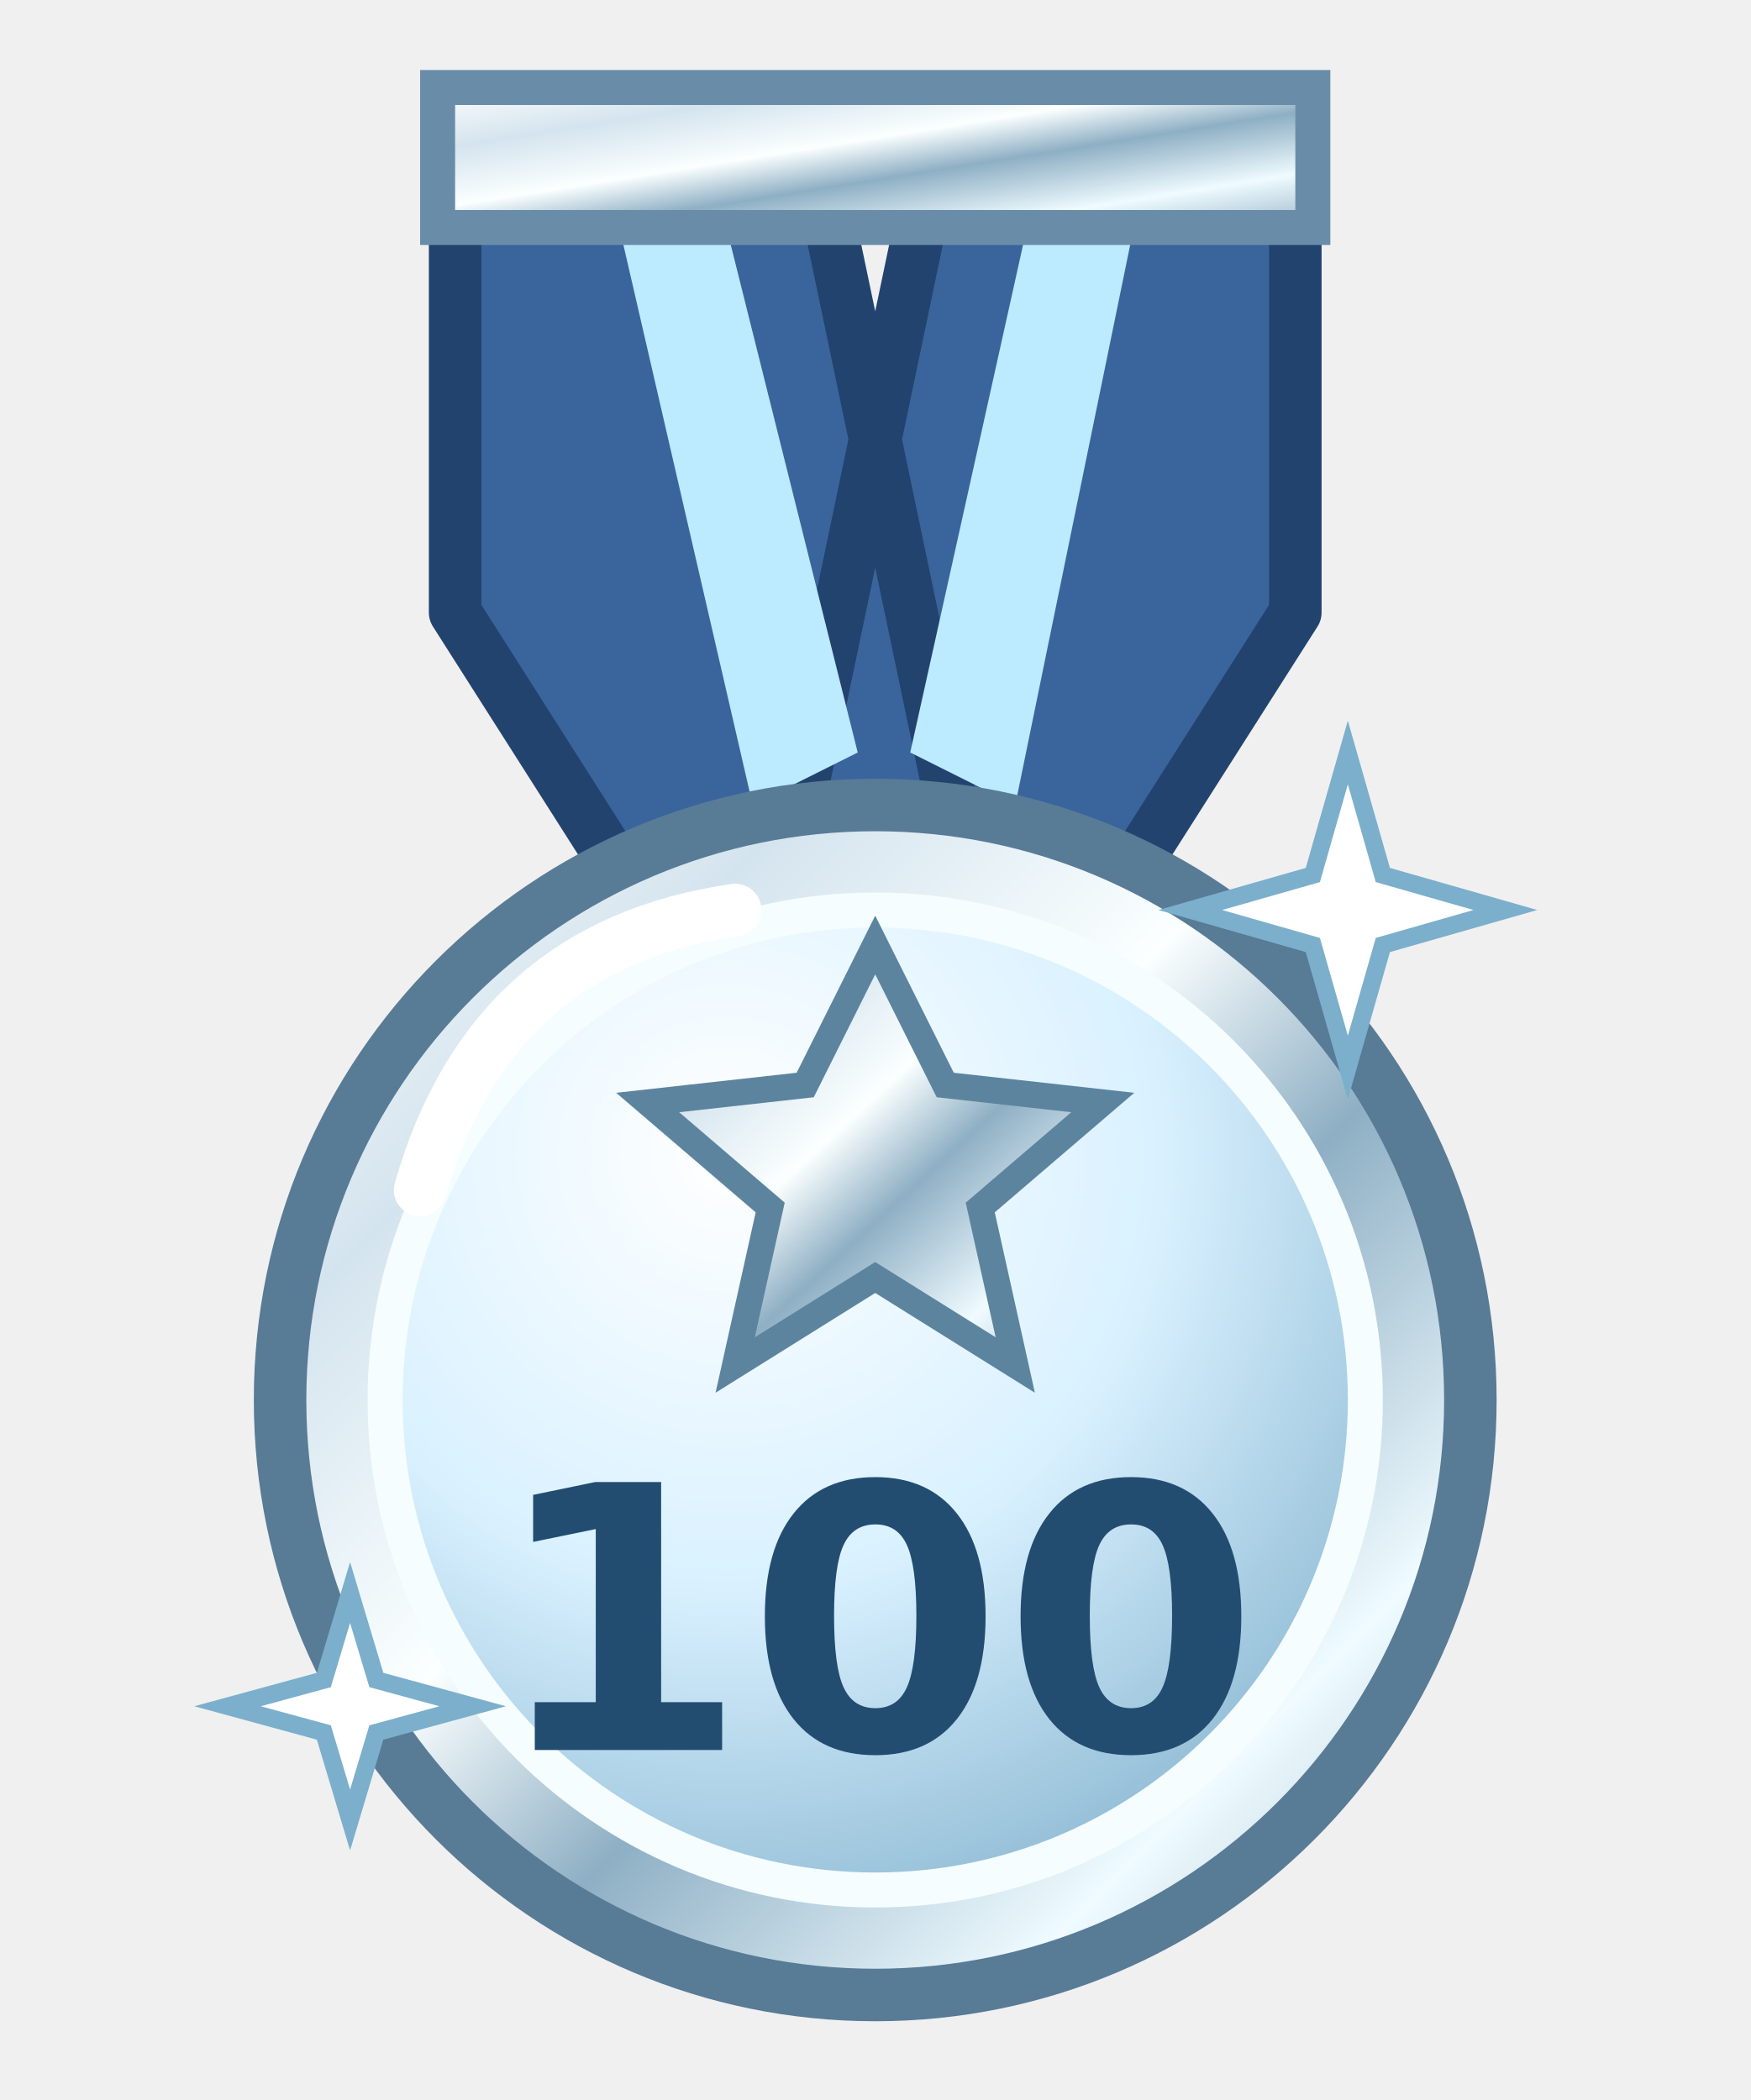
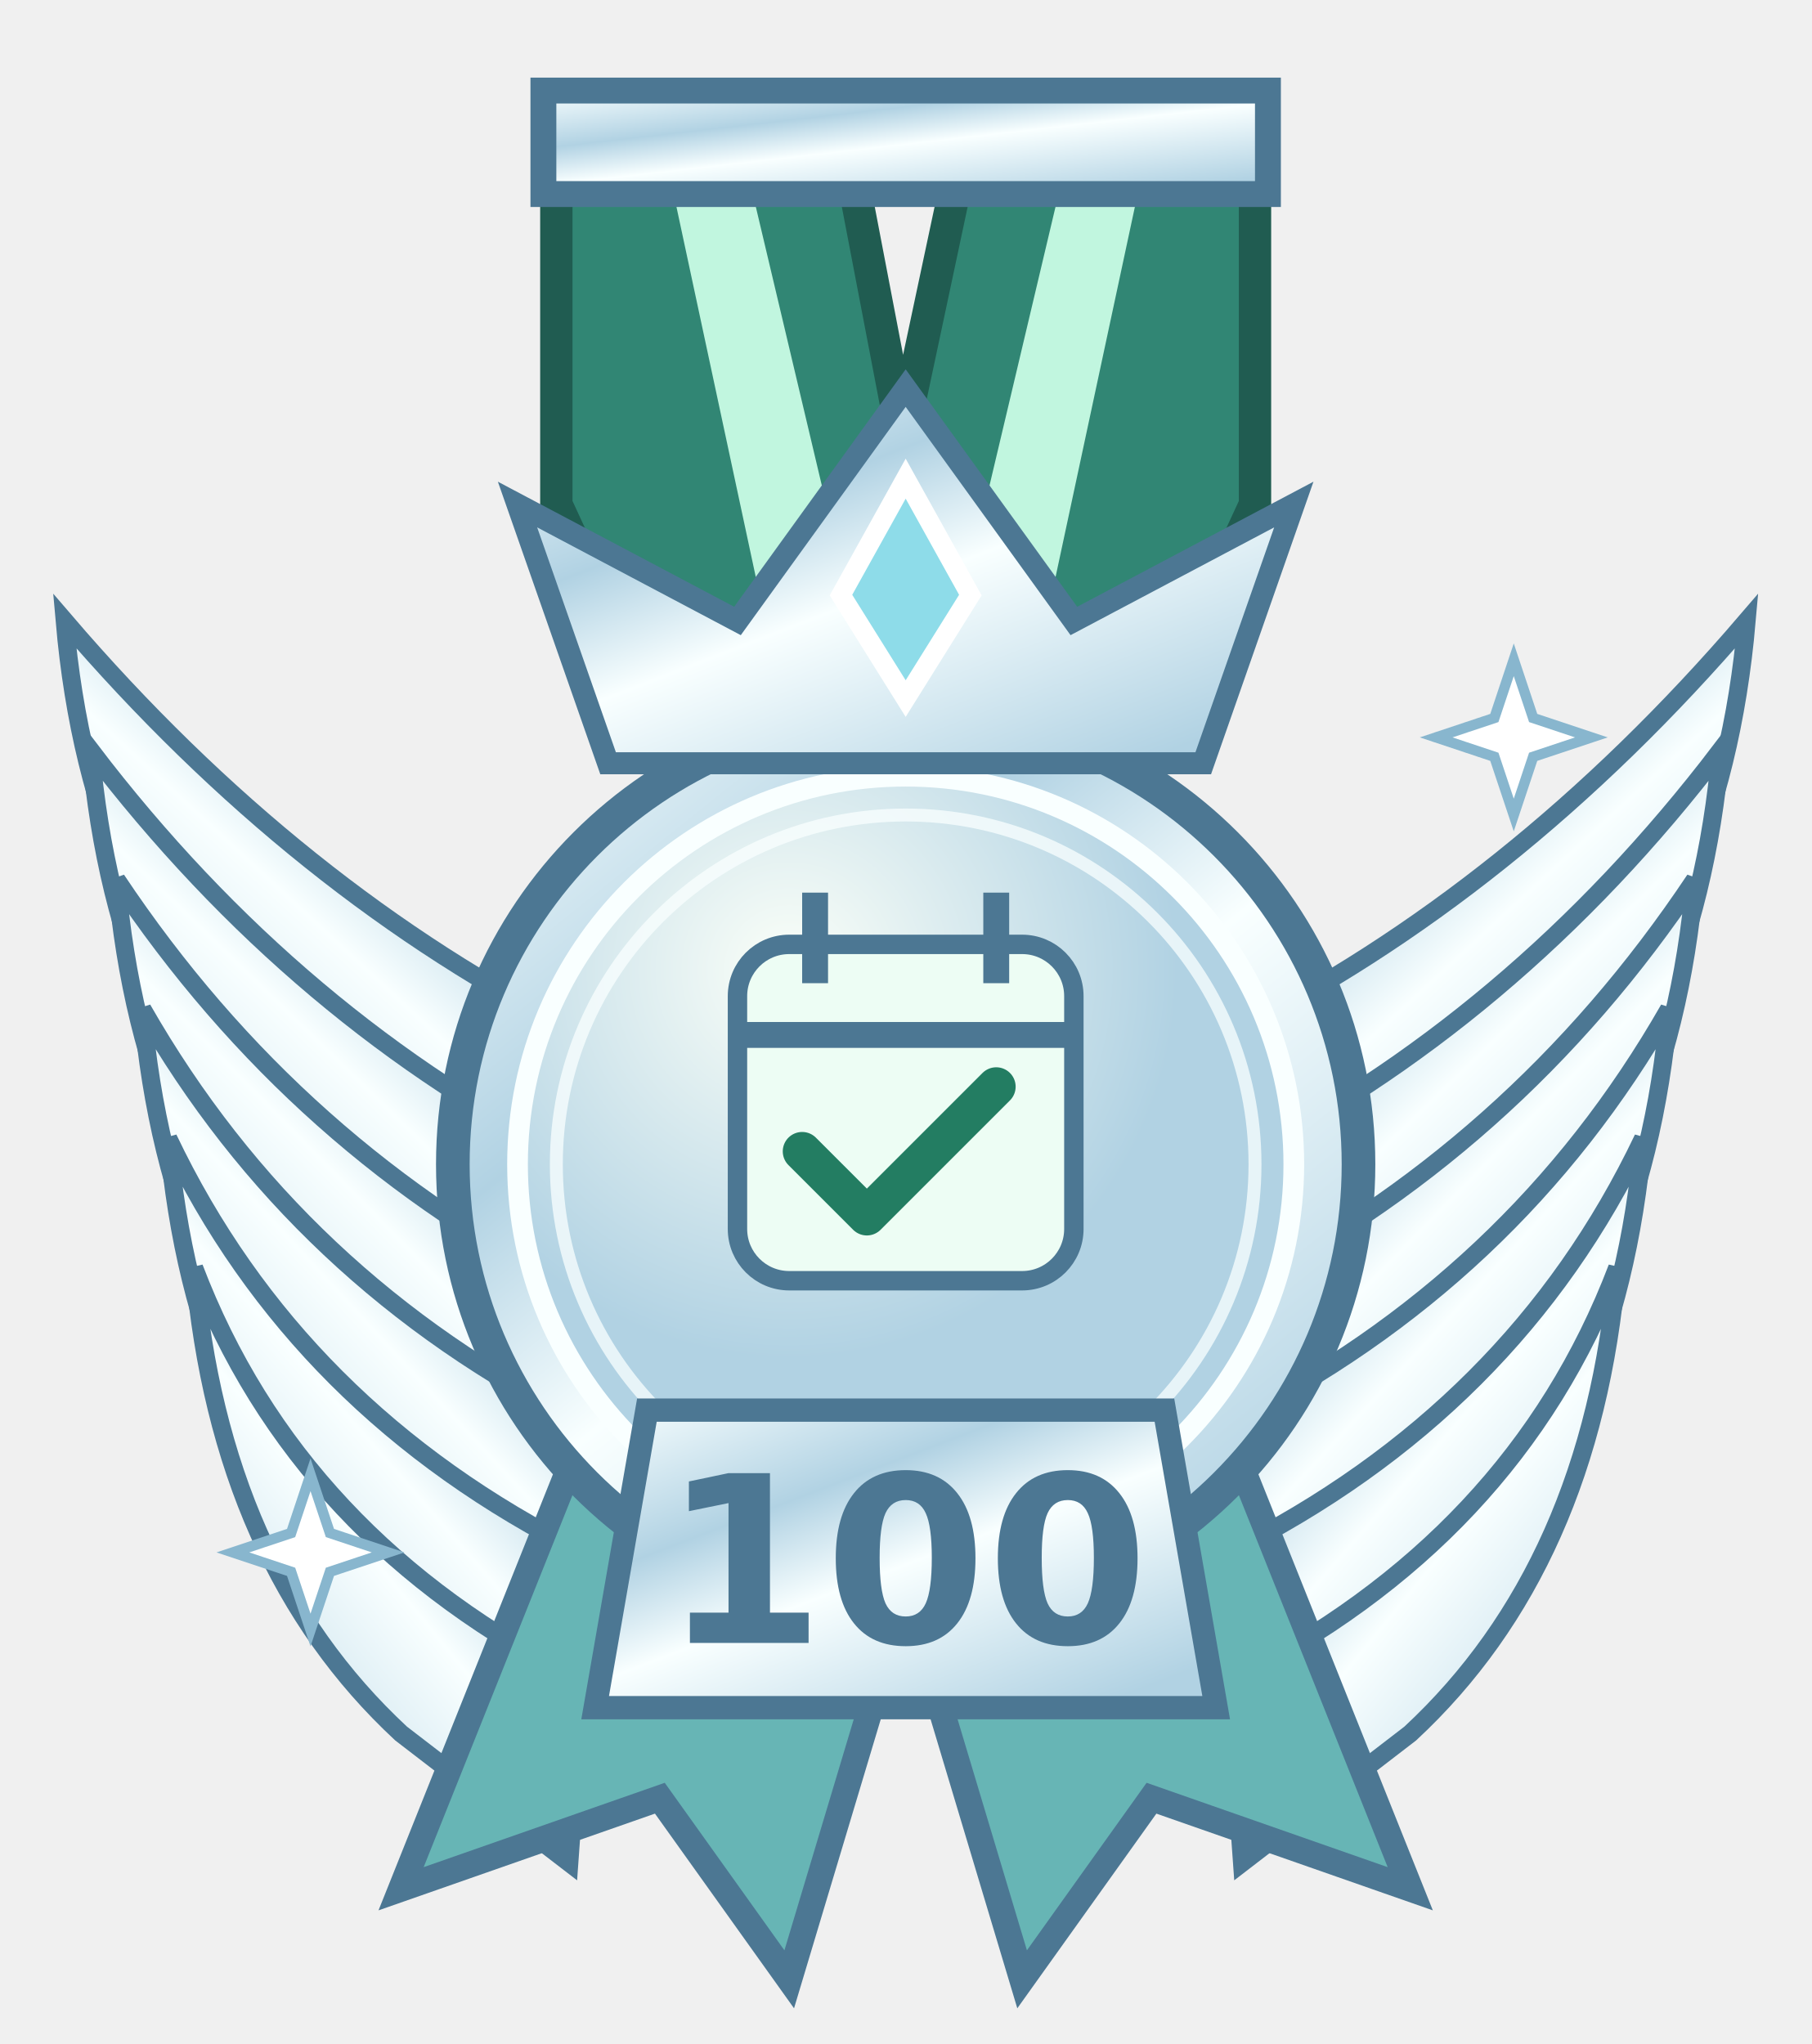
- <svg xmlns="http://www.w3.org/2000/svg" viewBox="0 0 100 120">
+ <svg xmlns="http://www.w3.org/2000/svg" viewBox="0 0 140 158">
  <defs>
-     <linearGradient id="platinum" x1="0" y1="0" x2="1" y2="1">
-       <stop stop-color="#ffffff" />
-       <stop offset=".22" stop-color="#d4e4ee" />
-       <stop offset=".43" stop-color="#fbffff" />
-       <stop offset=".58" stop-color="#8eafc4" />
-       <stop offset=".8" stop-color="#effbff" />
-       <stop offset="1" stop-color="#9ab6ca" />
+     <linearGradient id="metal" x2=".8" y2="1">
+       <stop stop-color="#f9ffff" />
+       <stop offset=".34" stop-color="#b1d2e3" />
+       <stop offset=".56" stop-color="#f9ffff" />
+       <stop offset="1" stop-color="#b1d2e3" />
    </linearGradient>
-     <radialGradient id="face" cx=".35" cy=".25" r=".8">
-       <stop stop-color="#ffffff" />
-       <stop offset=".55" stop-color="#d9f1ff" />
-       <stop offset="1" stop-color="#92bdd6" />
+     <radialGradient id="face" cx=".35" cy=".25">
+       <stop stop-color="#fbfff8" />
+       <stop offset="1" stop-color="#b1d2e3" />
    </radialGradient>
  </defs>
-   <path d="M26 6H46L55 49 40 57 26 35ZM54 6H74L74 35 60 57 45 49Z" fill="#39659c" stroke="#22436e" stroke-width="3" stroke-linejoin="round" />
-   <path d="M34 7H40L49 43 43 46ZM60 7H66L58 46 52 43Z" fill="#bceaff" />
-   <path d="M25 5H75V13H25Z" fill="url(#platinum)" stroke="#698da9" stroke-width="2" />
-   <circle cx="50" cy="80" r="34" fill="url(#platinum)" stroke="#587b96" stroke-width="3" />
-   <circle cx="50" cy="80" r="28" fill="url(#face)" stroke="#f5fdff" stroke-width="2" />
-   <path d="M50 54L54 62 63 63 56 69 58 78 50 73 42 78 44 69 37 63 46 62Z" fill="url(#platinum)" stroke="#5c849f" stroke-width="1.5" />
-   <text x="50" y="100" text-anchor="middle" font-family="DejaVu Sans, sans-serif" font-weight="800" font-size="21" fill="#224d70">100</text>
-   <path d="M24 68Q28 54 42 52" fill="none" stroke="#ffffff" stroke-width="3" stroke-linecap="round" />
-   <path d="M77 43L79 50 86 52 79 54 77 61 75 54 68 52 75 50Z" fill="#ffffff" stroke="#7bafcc" stroke-width="1" />
-   <path d="M20 91L21.5 96 27 97.5 21.5 99 20 104 18.5 99 13 97.5 18.5 96Z" fill="#ffffff" stroke="#7bafcc" stroke-width="1" />
+   <path d="M43 9H65L74 56 55 65 43 39ZM75 9H97V39L85 65 65 56Z" fill="#318674" stroke="#205c51" stroke-width="2.5" />
+   <path d="M51 10H57L66 48 60 52ZM83 10H89L80 52 74 48Z" fill="#c1f6df" />
+   <path d="M42 7H98V15H42Z" fill="url(#metal)" stroke="#4c7793" stroke-width="2" />
+   <g transform="translate(70 0) scale(-1 1)">
+     <path d="M25 80Q47 69 65 48Q63 71 49 84L26 94Z" fill="url(#metal)" stroke="#4c7793" stroke-width="1.4" />
+     <path d="M25 90Q47 79 63 58Q61 81 47 94L26 104Z" fill="url(#metal)" stroke="#4c7793" stroke-width="1.4" />
+     <path d="M25 100Q47 89 61 68Q59 91 45 104L26 114Z" fill="url(#metal)" stroke="#4c7793" stroke-width="1.4" />
+     <path d="M25 110Q47 99 59 78Q57 101 43 114L26 124Z" fill="url(#metal)" stroke="#4c7793" stroke-width="1.4" />
+     <path d="M25 120Q47 109 57 88Q55 111 41 124L26 134Z" fill="url(#metal)" stroke="#4c7793" stroke-width="1.4" />
+     <path d="M25 130Q47 119 55 98Q53 121 39 134L26 144Z" fill="url(#metal)" stroke="#4c7793" stroke-width="1.4" />
+   </g>
+   <g transform="translate(70 0) scale(1 1)">
+     <path d="M25 80Q47 69 65 48Q63 71 49 84L26 94Z" fill="url(#metal)" stroke="#4c7793" stroke-width="1.4" />
+     <path d="M25 90Q47 79 63 58Q61 81 47 94L26 104Z" fill="url(#metal)" stroke="#4c7793" stroke-width="1.4" />
+     <path d="M25 100Q47 89 61 68Q59 91 45 104L26 114Z" fill="url(#metal)" stroke="#4c7793" stroke-width="1.4" />
+     <path d="M25 110Q47 99 59 78Q57 101 43 114L26 124Z" fill="url(#metal)" stroke="#4c7793" stroke-width="1.4" />
+     <path d="M25 120Q47 109 57 88Q55 111 41 124L26 134Z" fill="url(#metal)" stroke="#4c7793" stroke-width="1.4" />
+     <path d="M25 130Q47 119 55 98Q53 121 39 134L26 144Z" fill="url(#metal)" stroke="#4c7793" stroke-width="1.4" />
+   </g>
+   <path d="M45 111L31 146 51 139 61 153 70 123M95 111L109 146 89 139 79 153 70 123" fill="#67b5b5" stroke="#4c7793" stroke-width="2" />
+   <circle cx="70" cy="90" r="35" fill="url(#metal)" stroke="#4c7793" stroke-width="2.6" />
+   <circle cx="70" cy="90" r="30" fill="url(#face)" stroke="#f9ffff" stroke-width="1.6" />
+   <circle cx="70" cy="90" r="27" fill="none" stroke="#f9ffff" stroke-width="1" opacity=".75" />
+   <rect x="57" y="73" width="26" height="26" rx="4" fill="#edfdf4" stroke="#4c7793" stroke-width="1.5" />
+   <path d="M57 80H83M63 69V76M77 69V76" stroke="#4c7793" stroke-width="2" />
+   <path d="M62 89L67 94 77 84" fill="none" stroke="#237d62" stroke-width="3" stroke-linecap="round" stroke-linejoin="round" />
+   <path d="M50 109H90L94 132H46Z" fill="url(#metal)" stroke="#4c7793" stroke-width="1.8" />
+   <text x="70" y="127" text-anchor="middle" font-family="DejaVu Sans, sans-serif" font-size="18" font-weight="800" fill="#4c7793">100</text>
+   <path d="M47 59L40 39 57 48 70 30 83 48 100 39 93 59Z" fill="url(#metal)" stroke="#4c7793" stroke-width="1.7" />
+   <path d="M70 37L75 46 70 54 65 46Z" fill="#8edce9" stroke="#fff" stroke-width="1.5" />
+   <path d="M117 51L118.5 55.5 123 57 118.5 58.5 117 63 115.5 58.5 111 57 115.5 55.5Z" fill="#fff" stroke="#88b6ce" stroke-width=".8" />
+   <path d="M24 114L25.5 118.5 30 120 25.5 121.5 24 126 22.5 121.5 18 120 22.5 118.5Z" fill="#fff" stroke="#88b6ce" stroke-width=".8" />
</svg>
